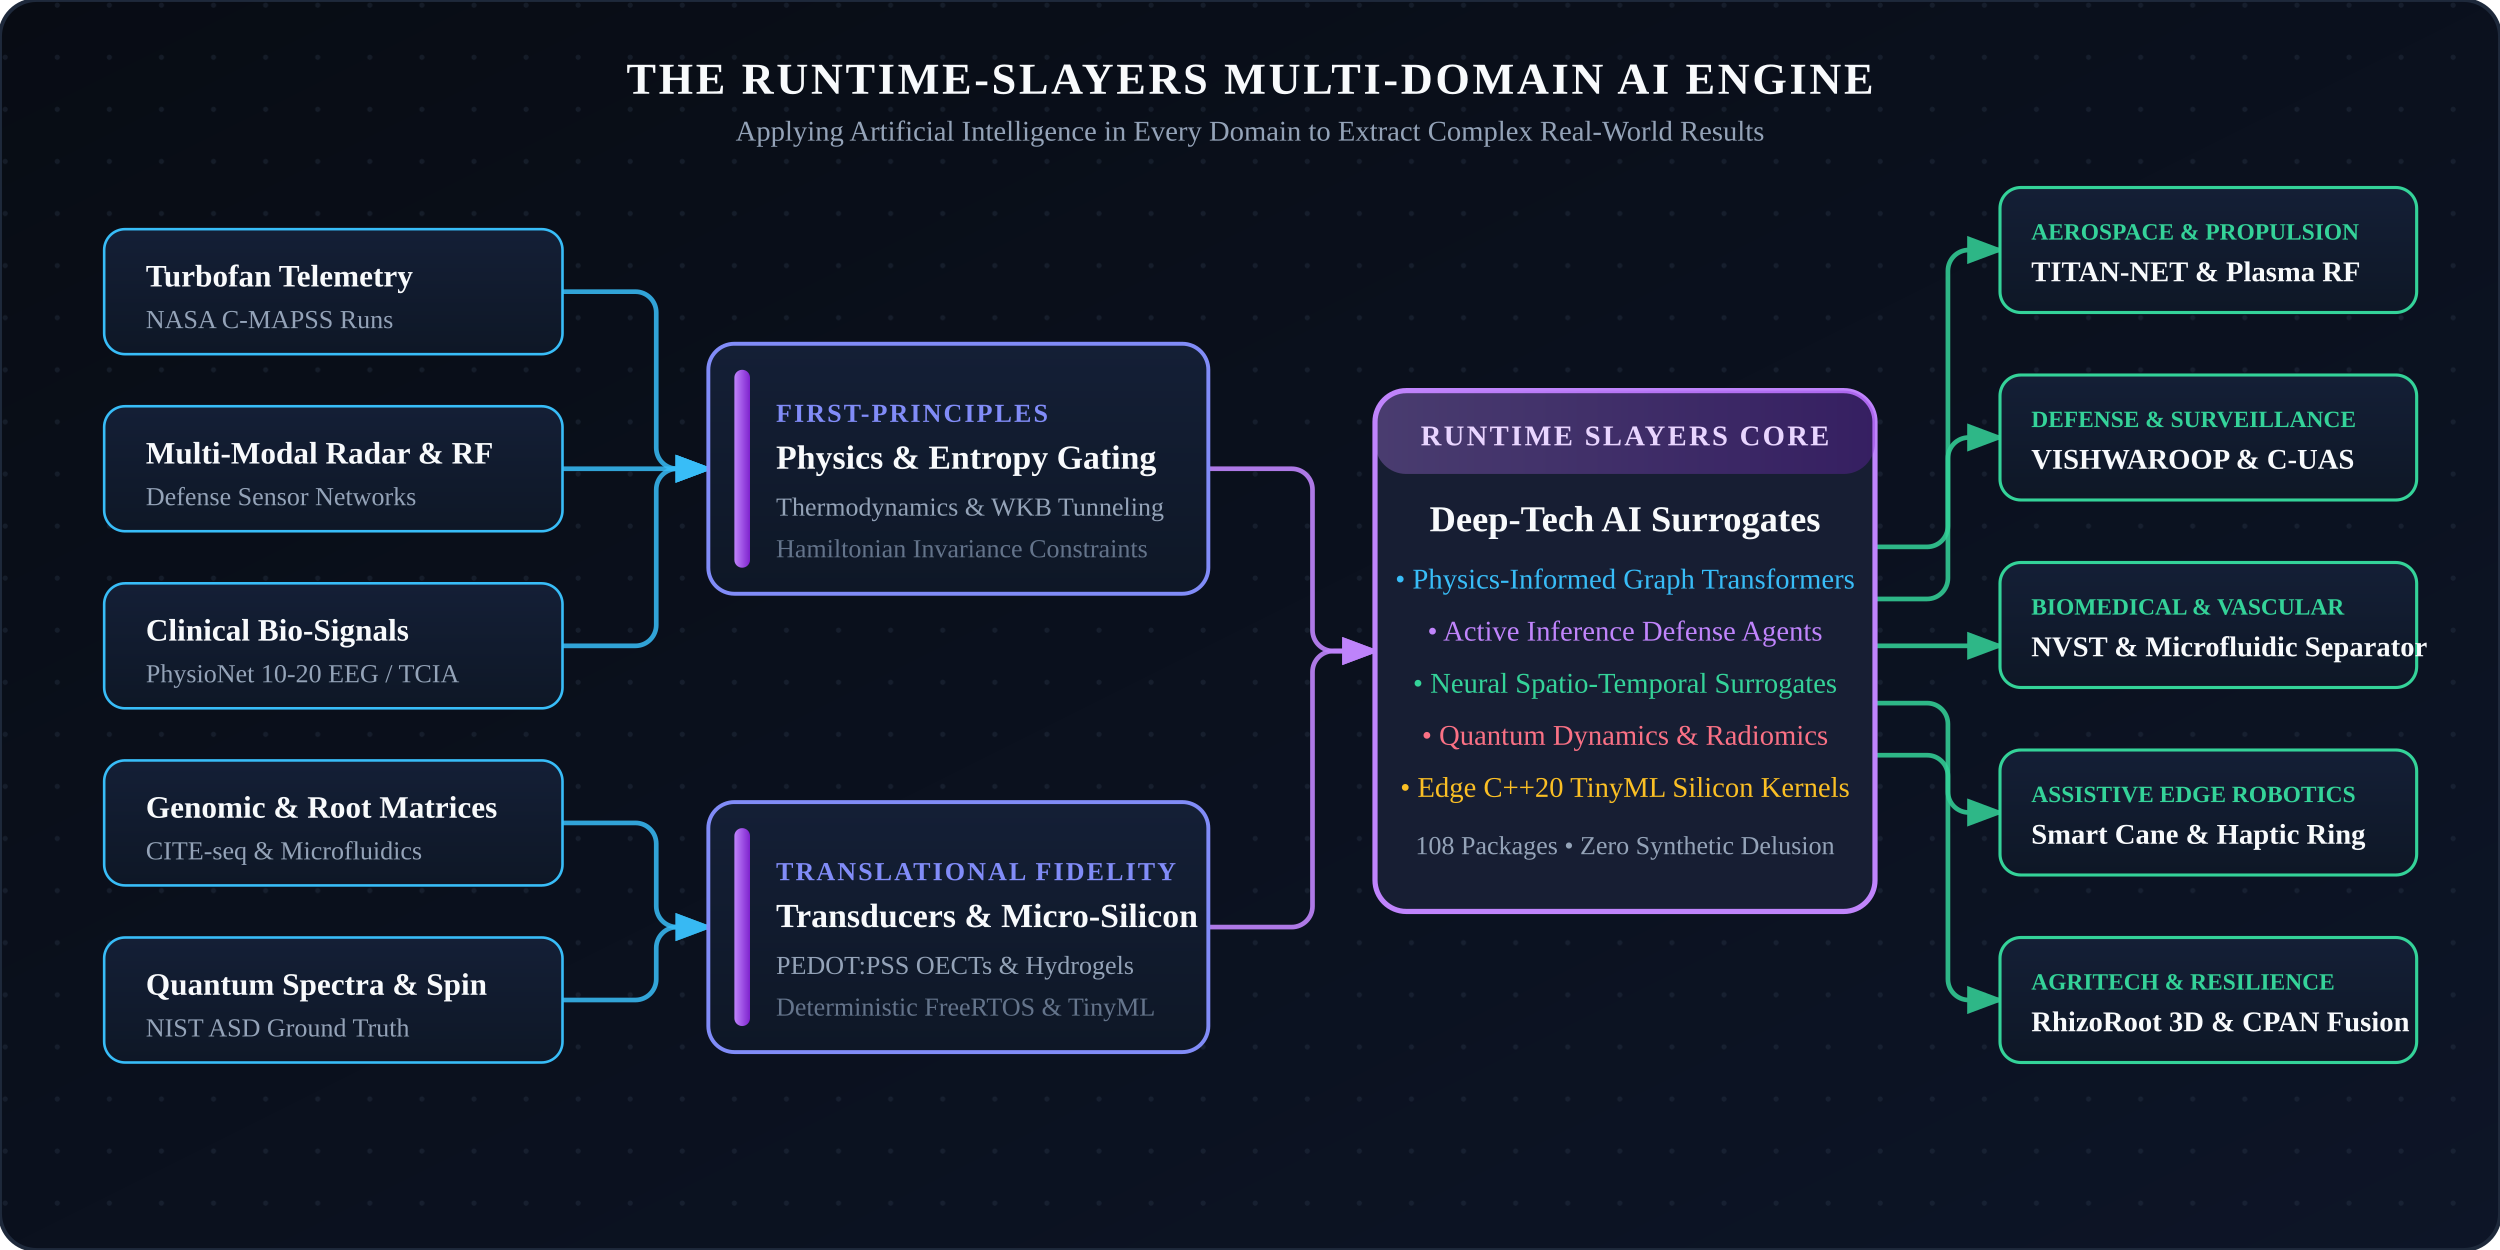
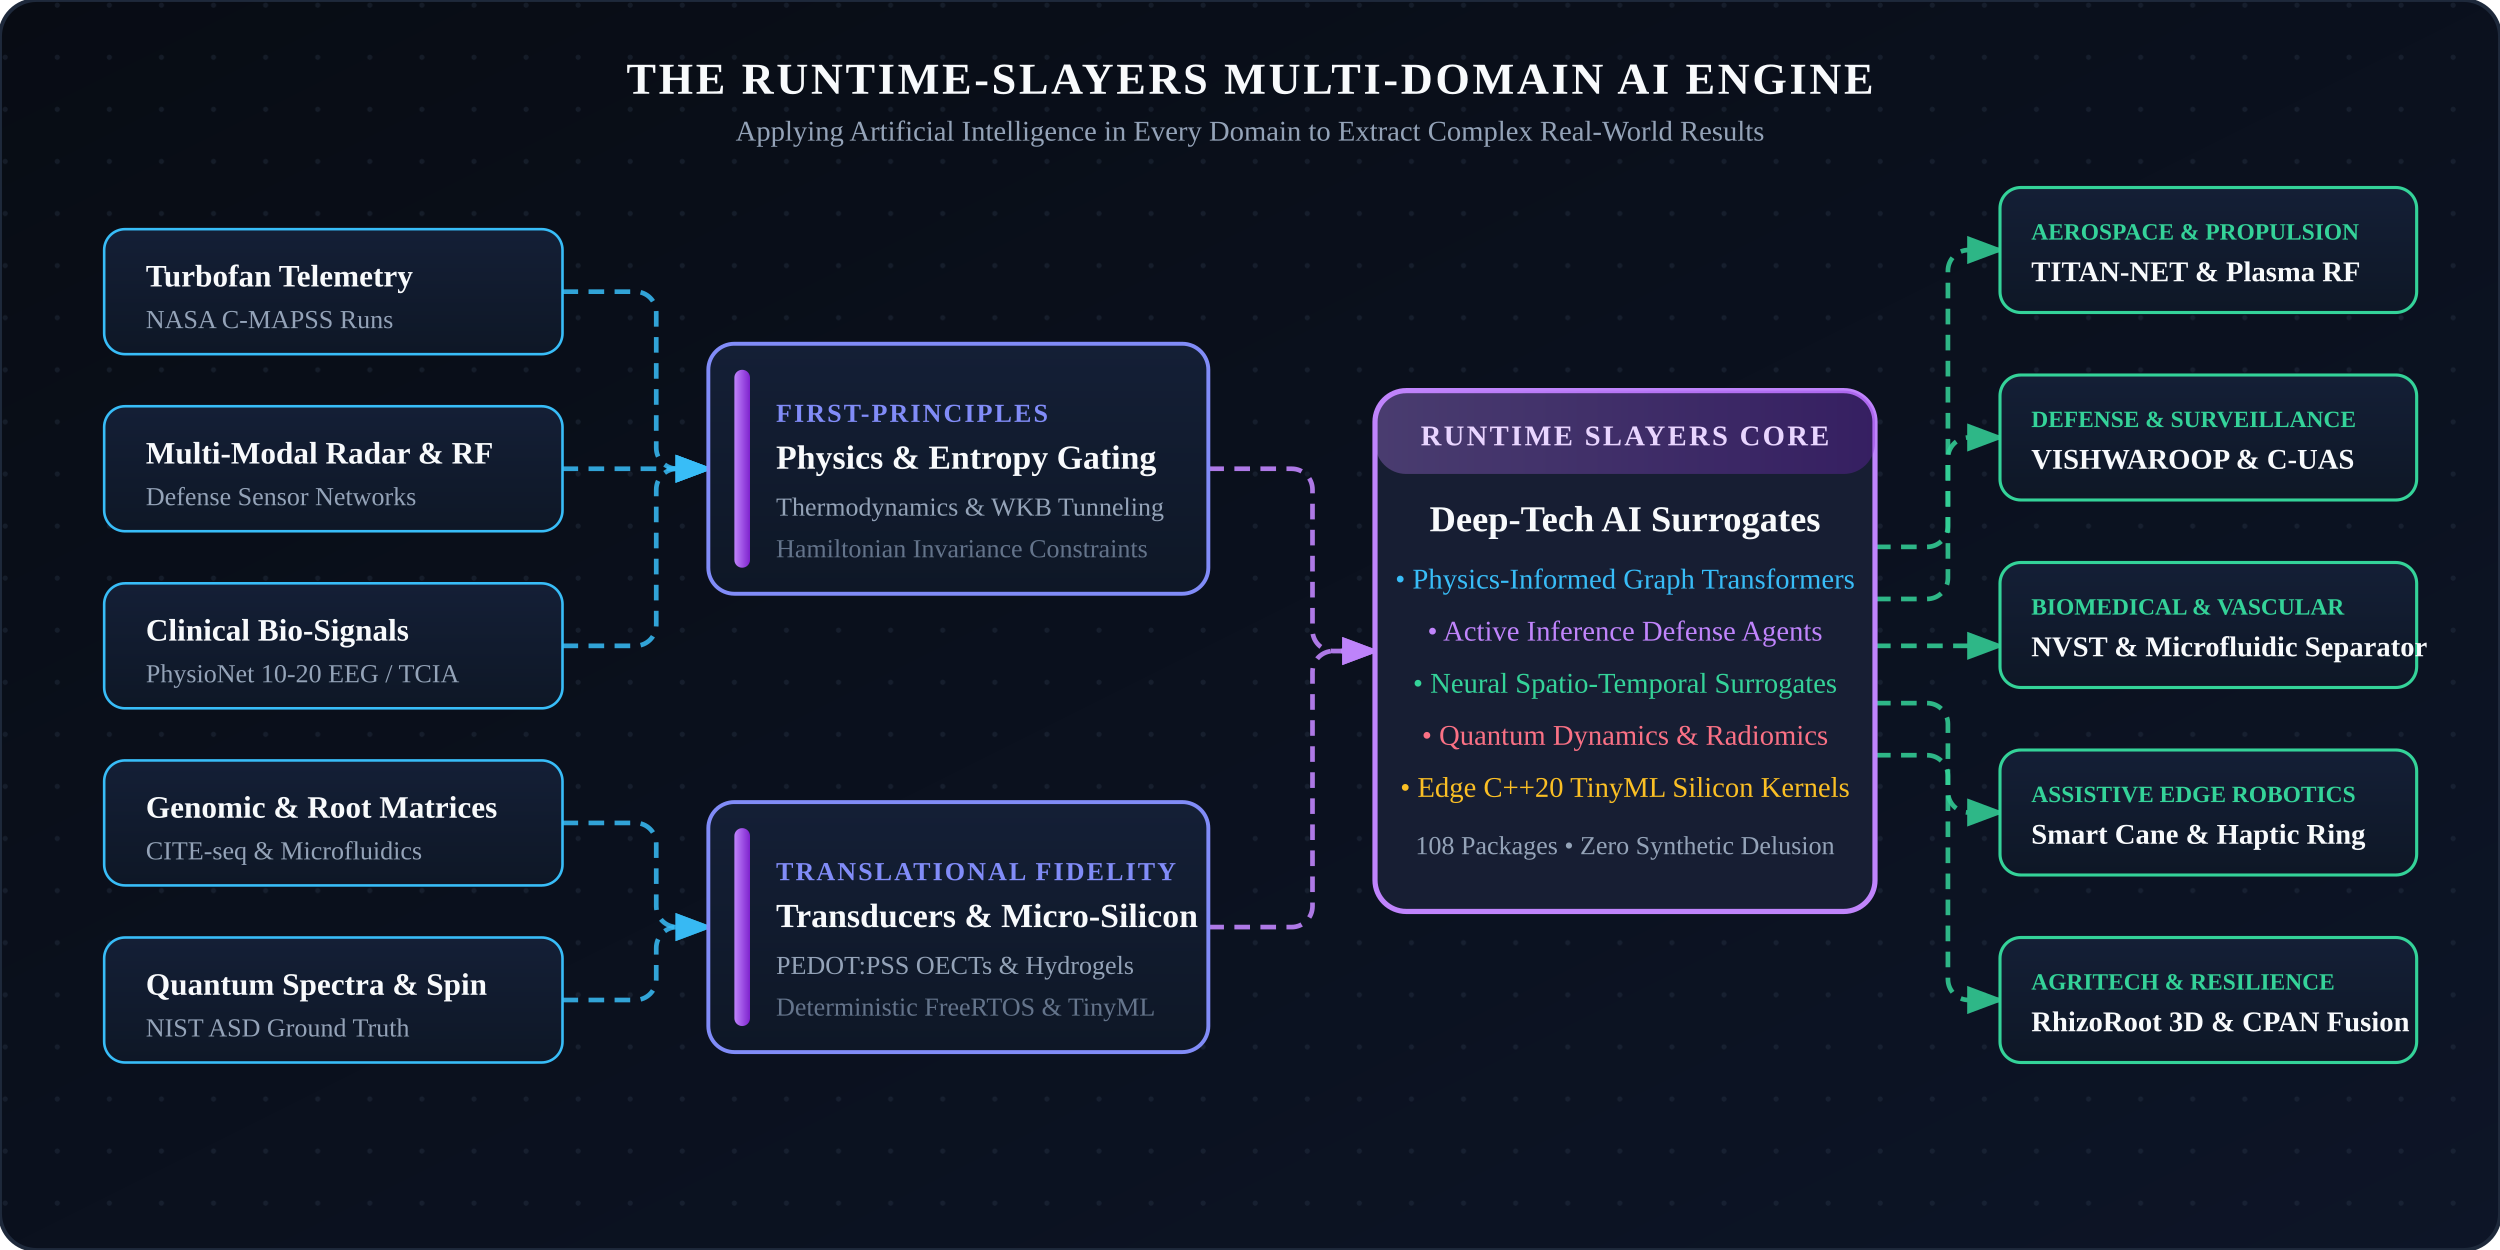
<svg xmlns="http://www.w3.org/2000/svg" viewBox="0 0 960 480" width="100%" height="100%" role="img" aria-labelledby="arch-title arch-desc">
  <defs>
    <linearGradient id="bg-grad" x1="0%" y1="0%" x2="100%" y2="100%">
      <stop offset="0%" stop-color="#080c14" />
      <stop offset="100%" stop-color="#0d1527" />
    </linearGradient>
    <linearGradient id="card-grad" x1="0%" y1="0%" x2="0%" y2="100%">
      <stop offset="0%" stop-color="#141f36" />
      <stop offset="100%" stop-color="#0e1726" />
    </linearGradient>
    <linearGradient id="cyan-grad" x1="0%" y1="0%" x2="100%" y2="0%">
      <stop offset="0%" stop-color="#38bdf8" />
      <stop offset="100%" stop-color="#0284c7" />
    </linearGradient>
    <linearGradient id="purple-grad" x1="0%" y1="0%" x2="100%" y2="0%">
      <stop offset="0%" stop-color="#c084fc" />
      <stop offset="100%" stop-color="#7e22ce" />
    </linearGradient>
    <linearGradient id="emerald-grad" x1="0%" y1="0%" x2="100%" y2="0%">
      <stop offset="0%" stop-color="#34d399" />
      <stop offset="100%" stop-color="#059669" />
    </linearGradient>
    <linearGradient id="amber-grad" x1="0%" y1="0%" x2="100%" y2="0%">
      <stop offset="0%" stop-color="#fbbf24" />
      <stop offset="100%" stop-color="#d97706" />
    </linearGradient>
    <marker id="arr-c" markerWidth="8" markerHeight="6" refX="7" refY="3" orient="auto">
      <polygon points="0 0, 8 3, 0 6" fill="#38bdf8" />
    </marker>
    <marker id="arr-p" markerWidth="8" markerHeight="6" refX="7" refY="3" orient="auto">
      <polygon points="0 0, 8 3, 0 6" fill="#c084fc" />
    </marker>
    <marker id="arr-e" markerWidth="8" markerHeight="6" refX="7" refY="3" orient="auto">
      <polygon points="0 0, 8 3, 0 6" fill="#34d399" />
    </marker>
    <pattern id="dot-grid" width="20" height="20" patternUnits="userSpaceOnUse">
      <circle cx="2" cy="2" r="1" fill="#334155" opacity="0.3" />
    </pattern>
  </defs>
  <rect width="960" height="480" rx="14" fill="url(#bg-grad)" />
  <rect width="960" height="480" rx="14" fill="url(#dot-grid)" />
  <rect width="960" height="480" rx="14" fill="none" stroke="#1e293b" stroke-width="1.5" />
  <text x="480" y="36" fill="#f8fafc" font-size="17" font-weight="800" text-anchor="middle" letter-spacing="0.06em">THE RUNTIME-SLAYERS MULTI-DOMAIN AI ENGINE</text>
  <text x="480" y="54" fill="#94a3b8" font-size="11" text-anchor="middle">Applying Artificial Intelligence in Every Domain to Extract Complex Real-World Results</text>
-   <path d="M 216 112 H 244 A 8 8 0 0 1 252 120 V 172 A 8 8 0 0 0 260 180 H 272" fill="none" stroke="#38bdf8" stroke-width="1.8" marker-end="url(#arr-c)" opacity="0.85" />
-   <path d="M 216 180 H 272" fill="none" stroke="#38bdf8" stroke-width="1.8" marker-end="url(#arr-c)" opacity="0.85" />
-   <path d="M 216 248 H 244 A 8 8 0 0 0 252 240 V 188 A 8 8 0 0 1 260 180 H 272" fill="none" stroke="#38bdf8" stroke-width="1.8" marker-end="url(#arr-c)" opacity="0.85" />
-   <path d="M 216 316 H 244 A 8 8 0 0 1 252 324 V 348 A 8 8 0 0 0 260 356 H 272" fill="none" stroke="#38bdf8" stroke-width="1.8" marker-end="url(#arr-c)" opacity="0.85" />
-   <path d="M 216 384 H 244 A 8 8 0 0 0 252 376 V 364 A 8 8 0 0 1 260 356 H 272" fill="none" stroke="#38bdf8" stroke-width="1.8" marker-end="url(#arr-c)" opacity="0.85" />
-   <path d="M 464 180 H 496 A 8 8 0 0 1 504 188 V 242 A 8 8 0 0 0 512 250 H 528" fill="none" stroke="#c084fc" stroke-width="1.8" marker-end="url(#arr-p)" opacity="0.9" />
-   <path d="M 464 356 H 496 A 8 8 0 0 0 504 348 V 258 A 8 8 0 0 1 512 250 H 528" fill="none" stroke="#c084fc" stroke-width="1.8" marker-end="url(#arr-p)" opacity="0.9" />
-   <path d="M 720 210 H 740 A 8 8 0 0 0 748 202 V 104 A 8 8 0 0 1 756 96 H 768" fill="none" stroke="#34d399" stroke-width="1.8" marker-end="url(#arr-e)" opacity="0.85" />
-   <path d="M 720 230 H 740 A 8 8 0 0 0 748 222 V 176 A 8 8 0 0 1 756 168 H 768" fill="none" stroke="#34d399" stroke-width="1.8" marker-end="url(#arr-e)" opacity="0.85" />
-   <path d="M 720 248 H 768" fill="none" stroke="#34d399" stroke-width="1.8" marker-end="url(#arr-e)" opacity="0.85" />
-   <path d="M 720 270 H 740 A 8 8 0 0 1 748 278 V 304 A 8 8 0 0 0 756 312 H 768" fill="none" stroke="#34d399" stroke-width="1.8" marker-end="url(#arr-e)" opacity="0.85" />
-   <path d="M 720 290 H 740 A 8 8 0 0 1 748 298 V 376 A 8 8 0 0 0 756 384 H 768" fill="none" stroke="#34d399" stroke-width="1.8" marker-end="url(#arr-e)" opacity="0.85" />
+   <path d="M 216 112 H 244 A 8 8 0 0 1 252 120 V 172 A 8 8 0 0 0 260 180 H 272" fill="none" stroke="#38bdf8" stroke-width="1.8" marker-end="url(#arr-c)" opacity="0.85" stroke-dasharray="6 4">
+     <animate attributeName="stroke-dashoffset" values="0;-20" dur="1.5s" repeatCount="indefinite" />
+   </path>
+   <path d="M 216 180 H 272" fill="none" stroke="#38bdf8" stroke-width="1.8" marker-end="url(#arr-c)" opacity="0.85" stroke-dasharray="6 4">
+     <animate attributeName="stroke-dashoffset" values="0;-20" dur="1.5s" repeatCount="indefinite" />
+   </path>
+   <path d="M 216 248 H 244 A 8 8 0 0 0 252 240 V 188 A 8 8 0 0 1 260 180 H 272" fill="none" stroke="#38bdf8" stroke-width="1.8" marker-end="url(#arr-c)" opacity="0.85" stroke-dasharray="6 4">
+     <animate attributeName="stroke-dashoffset" values="0;-20" dur="1.5s" repeatCount="indefinite" />
+   </path>
+   <path d="M 216 316 H 244 A 8 8 0 0 1 252 324 V 348 A 8 8 0 0 0 260 356 H 272" fill="none" stroke="#38bdf8" stroke-width="1.8" marker-end="url(#arr-c)" opacity="0.85" stroke-dasharray="6 4">
+     <animate attributeName="stroke-dashoffset" values="0;-20" dur="1.5s" repeatCount="indefinite" />
+   </path>
+   <path d="M 216 384 H 244 A 8 8 0 0 0 252 376 V 364 A 8 8 0 0 1 260 356 H 272" fill="none" stroke="#38bdf8" stroke-width="1.8" marker-end="url(#arr-c)" opacity="0.85" stroke-dasharray="6 4">
+     <animate attributeName="stroke-dashoffset" values="0;-20" dur="1.5s" repeatCount="indefinite" />
+   </path>
+   <path d="M 464 180 H 496 A 8 8 0 0 1 504 188 V 242 A 8 8 0 0 0 512 250 H 528" fill="none" stroke="#c084fc" stroke-width="1.8" marker-end="url(#arr-p)" opacity="0.9" stroke-dasharray="6 4">
+     <animate attributeName="stroke-dashoffset" values="0;-20" dur="1.5s" repeatCount="indefinite" />
+   </path>
+   <path d="M 464 356 H 496 A 8 8 0 0 0 504 348 V 258 A 8 8 0 0 1 512 250 H 528" fill="none" stroke="#c084fc" stroke-width="1.8" marker-end="url(#arr-p)" opacity="0.9" stroke-dasharray="6 4">
+     <animate attributeName="stroke-dashoffset" values="0;-20" dur="1.5s" repeatCount="indefinite" />
+   </path>
+   <path d="M 720 210 H 740 A 8 8 0 0 0 748 202 V 104 A 8 8 0 0 1 756 96 H 768" fill="none" stroke="#34d399" stroke-width="1.8" marker-end="url(#arr-e)" opacity="0.85" stroke-dasharray="6 4">
+     <animate attributeName="stroke-dashoffset" values="0;-20" dur="1.5s" repeatCount="indefinite" />
+   </path>
+   <path d="M 720 230 H 740 A 8 8 0 0 0 748 222 V 176 A 8 8 0 0 1 756 168 H 768" fill="none" stroke="#34d399" stroke-width="1.8" marker-end="url(#arr-e)" opacity="0.85" stroke-dasharray="6 4">
+     <animate attributeName="stroke-dashoffset" values="0;-20" dur="1.5s" repeatCount="indefinite" />
+   </path>
+   <path d="M 720 248 H 768" fill="none" stroke="#34d399" stroke-width="1.8" marker-end="url(#arr-e)" opacity="0.85" stroke-dasharray="6 4">
+     <animate attributeName="stroke-dashoffset" values="0;-20" dur="1.5s" repeatCount="indefinite" />
+   </path>
+   <path d="M 720 270 H 740 A 8 8 0 0 1 748 278 V 304 A 8 8 0 0 0 756 312 H 768" fill="none" stroke="#34d399" stroke-width="1.8" marker-end="url(#arr-e)" opacity="0.85" stroke-dasharray="6 4">
+     <animate attributeName="stroke-dashoffset" values="0;-20" dur="1.5s" repeatCount="indefinite" />
+   </path>
+   <path d="M 720 290 H 740 A 8 8 0 0 1 748 298 V 376 A 8 8 0 0 0 756 384 H 768" fill="none" stroke="#34d399" stroke-width="1.8" marker-end="url(#arr-e)" opacity="0.85" stroke-dasharray="6 4">
+     <animate attributeName="stroke-dashoffset" values="0;-20" dur="1.5s" repeatCount="indefinite" />
+   </path>
  <rect x="40" y="88" width="176" height="48" rx="8" fill="url(#card-grad)" stroke="#38bdf8" stroke-width="1" />
  <text x="56" y="110" fill="#f8fafc" font-size="12" font-weight="600">Turbofan Telemetry</text>
  <text x="56" y="126" fill="#94a3b8" font-size="10">NASA C-MAPSS Runs</text>
  <rect x="40" y="156" width="176" height="48" rx="8" fill="url(#card-grad)" stroke="#38bdf8" stroke-width="1" />
  <text x="56" y="178" fill="#f8fafc" font-size="12" font-weight="600">Multi-Modal Radar &amp; RF</text>
  <text x="56" y="194" fill="#94a3b8" font-size="10">Defense Sensor Networks</text>
  <rect x="40" y="224" width="176" height="48" rx="8" fill="url(#card-grad)" stroke="#38bdf8" stroke-width="1" />
  <text x="56" y="246" fill="#f8fafc" font-size="12" font-weight="600">Clinical Bio-Signals</text>
  <text x="56" y="262" fill="#94a3b8" font-size="10">PhysioNet 10-20 EEG / TCIA</text>
  <rect x="40" y="292" width="176" height="48" rx="8" fill="url(#card-grad)" stroke="#38bdf8" stroke-width="1" />
  <text x="56" y="314" fill="#f8fafc" font-size="12" font-weight="600">Genomic &amp; Root Matrices</text>
  <text x="56" y="330" fill="#94a3b8" font-size="10">CITE-seq &amp; Microfluidics</text>
  <rect x="40" y="360" width="176" height="48" rx="8" fill="url(#card-grad)" stroke="#38bdf8" stroke-width="1" />
  <text x="56" y="382" fill="#f8fafc" font-size="12" font-weight="600">Quantum Spectra &amp; Spin</text>
  <text x="56" y="398" fill="#94a3b8" font-size="10">NIST ASD Ground Truth</text>
  <rect x="272" y="132" width="192" height="96" rx="10" fill="url(#card-grad)" stroke="#818cf8" stroke-width="1.5" />
  <rect x="282" y="142" width="6" height="76" rx="3" fill="url(#purple-grad)" />
  <text x="298" y="162" fill="#818cf8" font-size="10" font-weight="700" letter-spacing="0.08em">FIRST-PRINCIPLES</text>
  <text x="298" y="180" fill="#f8fafc" font-size="13" font-weight="600">Physics &amp; Entropy Gating</text>
  <text x="298" y="198" fill="#94a3b8" font-size="10">Thermodynamics &amp; WKB Tunneling</text>
  <text x="298" y="214" fill="#64748b" font-size="10">Hamiltonian Invariance Constraints</text>
  <rect x="272" y="308" width="192" height="96" rx="10" fill="url(#card-grad)" stroke="#818cf8" stroke-width="1.5" />
  <rect x="282" y="318" width="6" height="76" rx="3" fill="url(#purple-grad)" />
  <text x="298" y="338" fill="#818cf8" font-size="10" font-weight="700" letter-spacing="0.08em">TRANSLATIONAL FIDELITY</text>
  <text x="298" y="356" fill="#f8fafc" font-size="13" font-weight="600">Transducers &amp; Micro-Silicon</text>
  <text x="298" y="374" fill="#94a3b8" font-size="10">PEDOT:PSS OECTs &amp; Hydrogels</text>
  <text x="298" y="390" fill="#64748b" font-size="10">Deterministic FreeRTOS &amp; TinyML</text>
  <rect x="528" y="150" width="192" height="200" rx="12" fill="#171e33" stroke="#c084fc" stroke-width="2" />
  <rect x="528" y="150" width="192" height="32" rx="12" fill="url(#purple-grad)" opacity="0.3" />
  <text x="624" y="171" fill="#e9d5ff" font-size="11" font-weight="700" text-anchor="middle" letter-spacing="0.08em">RUNTIME SLAYERS CORE</text>
  <text x="624" y="204" fill="#f8fafc" font-size="14" font-weight="700" text-anchor="middle">Deep-Tech AI Surrogates</text>
  <text x="624" y="226" fill="#38bdf8" font-size="11" text-anchor="middle">• Physics-Informed Graph Transformers</text>
  <text x="624" y="246" fill="#c084fc" font-size="11" text-anchor="middle">• Active Inference Defense Agents</text>
  <text x="624" y="266" fill="#34d399" font-size="11" text-anchor="middle">• Neural Spatio-Temporal Surrogates</text>
  <text x="624" y="286" fill="#fb7185" font-size="11" text-anchor="middle">• Quantum Dynamics &amp; Radiomics</text>
  <text x="624" y="306" fill="#fbbf24" font-size="11" text-anchor="middle">• Edge C++20 TinyML Silicon Kernels</text>
  <text x="624" y="328" fill="#94a3b8" font-size="10" text-anchor="middle">108 Packages • Zero Synthetic Delusion</text>
  <rect x="768" y="72" width="160" height="48" rx="8" fill="url(#card-grad)" stroke="#34d399" stroke-width="1.2" />
  <text x="780" y="92" fill="#34d399" font-size="9" font-weight="700">AEROSPACE &amp; PROPULSION</text>
  <text x="780" y="108" fill="#f8fafc" font-size="11" font-weight="600">TITAN-NET &amp; Plasma RF</text>
  <rect x="768" y="144" width="160" height="48" rx="8" fill="url(#card-grad)" stroke="#34d399" stroke-width="1.2" />
  <text x="780" y="164" fill="#34d399" font-size="9" font-weight="700">DEFENSE &amp; SURVEILLANCE</text>
  <text x="780" y="180" fill="#f8fafc" font-size="11" font-weight="600">VISHWAROOP &amp; C-UAS</text>
  <rect x="768" y="216" width="160" height="48" rx="8" fill="url(#card-grad)" stroke="#34d399" stroke-width="1.2" />
  <text x="780" y="236" fill="#34d399" font-size="9" font-weight="700">BIOMEDICAL &amp; VASCULAR</text>
  <text x="780" y="252" fill="#f8fafc" font-size="11" font-weight="600">NVST &amp; Microfluidic Separator</text>
  <rect x="768" y="288" width="160" height="48" rx="8" fill="url(#card-grad)" stroke="#34d399" stroke-width="1.2" />
  <text x="780" y="308" fill="#34d399" font-size="9" font-weight="700">ASSISTIVE EDGE ROBOTICS</text>
  <text x="780" y="324" fill="#f8fafc" font-size="11" font-weight="600">Smart Cane &amp; Haptic Ring</text>
  <rect x="768" y="360" width="160" height="48" rx="8" fill="url(#card-grad)" stroke="#34d399" stroke-width="1.2" />
  <text x="780" y="380" fill="#34d399" font-size="9" font-weight="700">AGRITECH &amp; RESILIENCE</text>
  <text x="780" y="396" fill="#f8fafc" font-size="11" font-weight="600">RhizoRoot 3D &amp; CPAN Fusion</text>
</svg>
